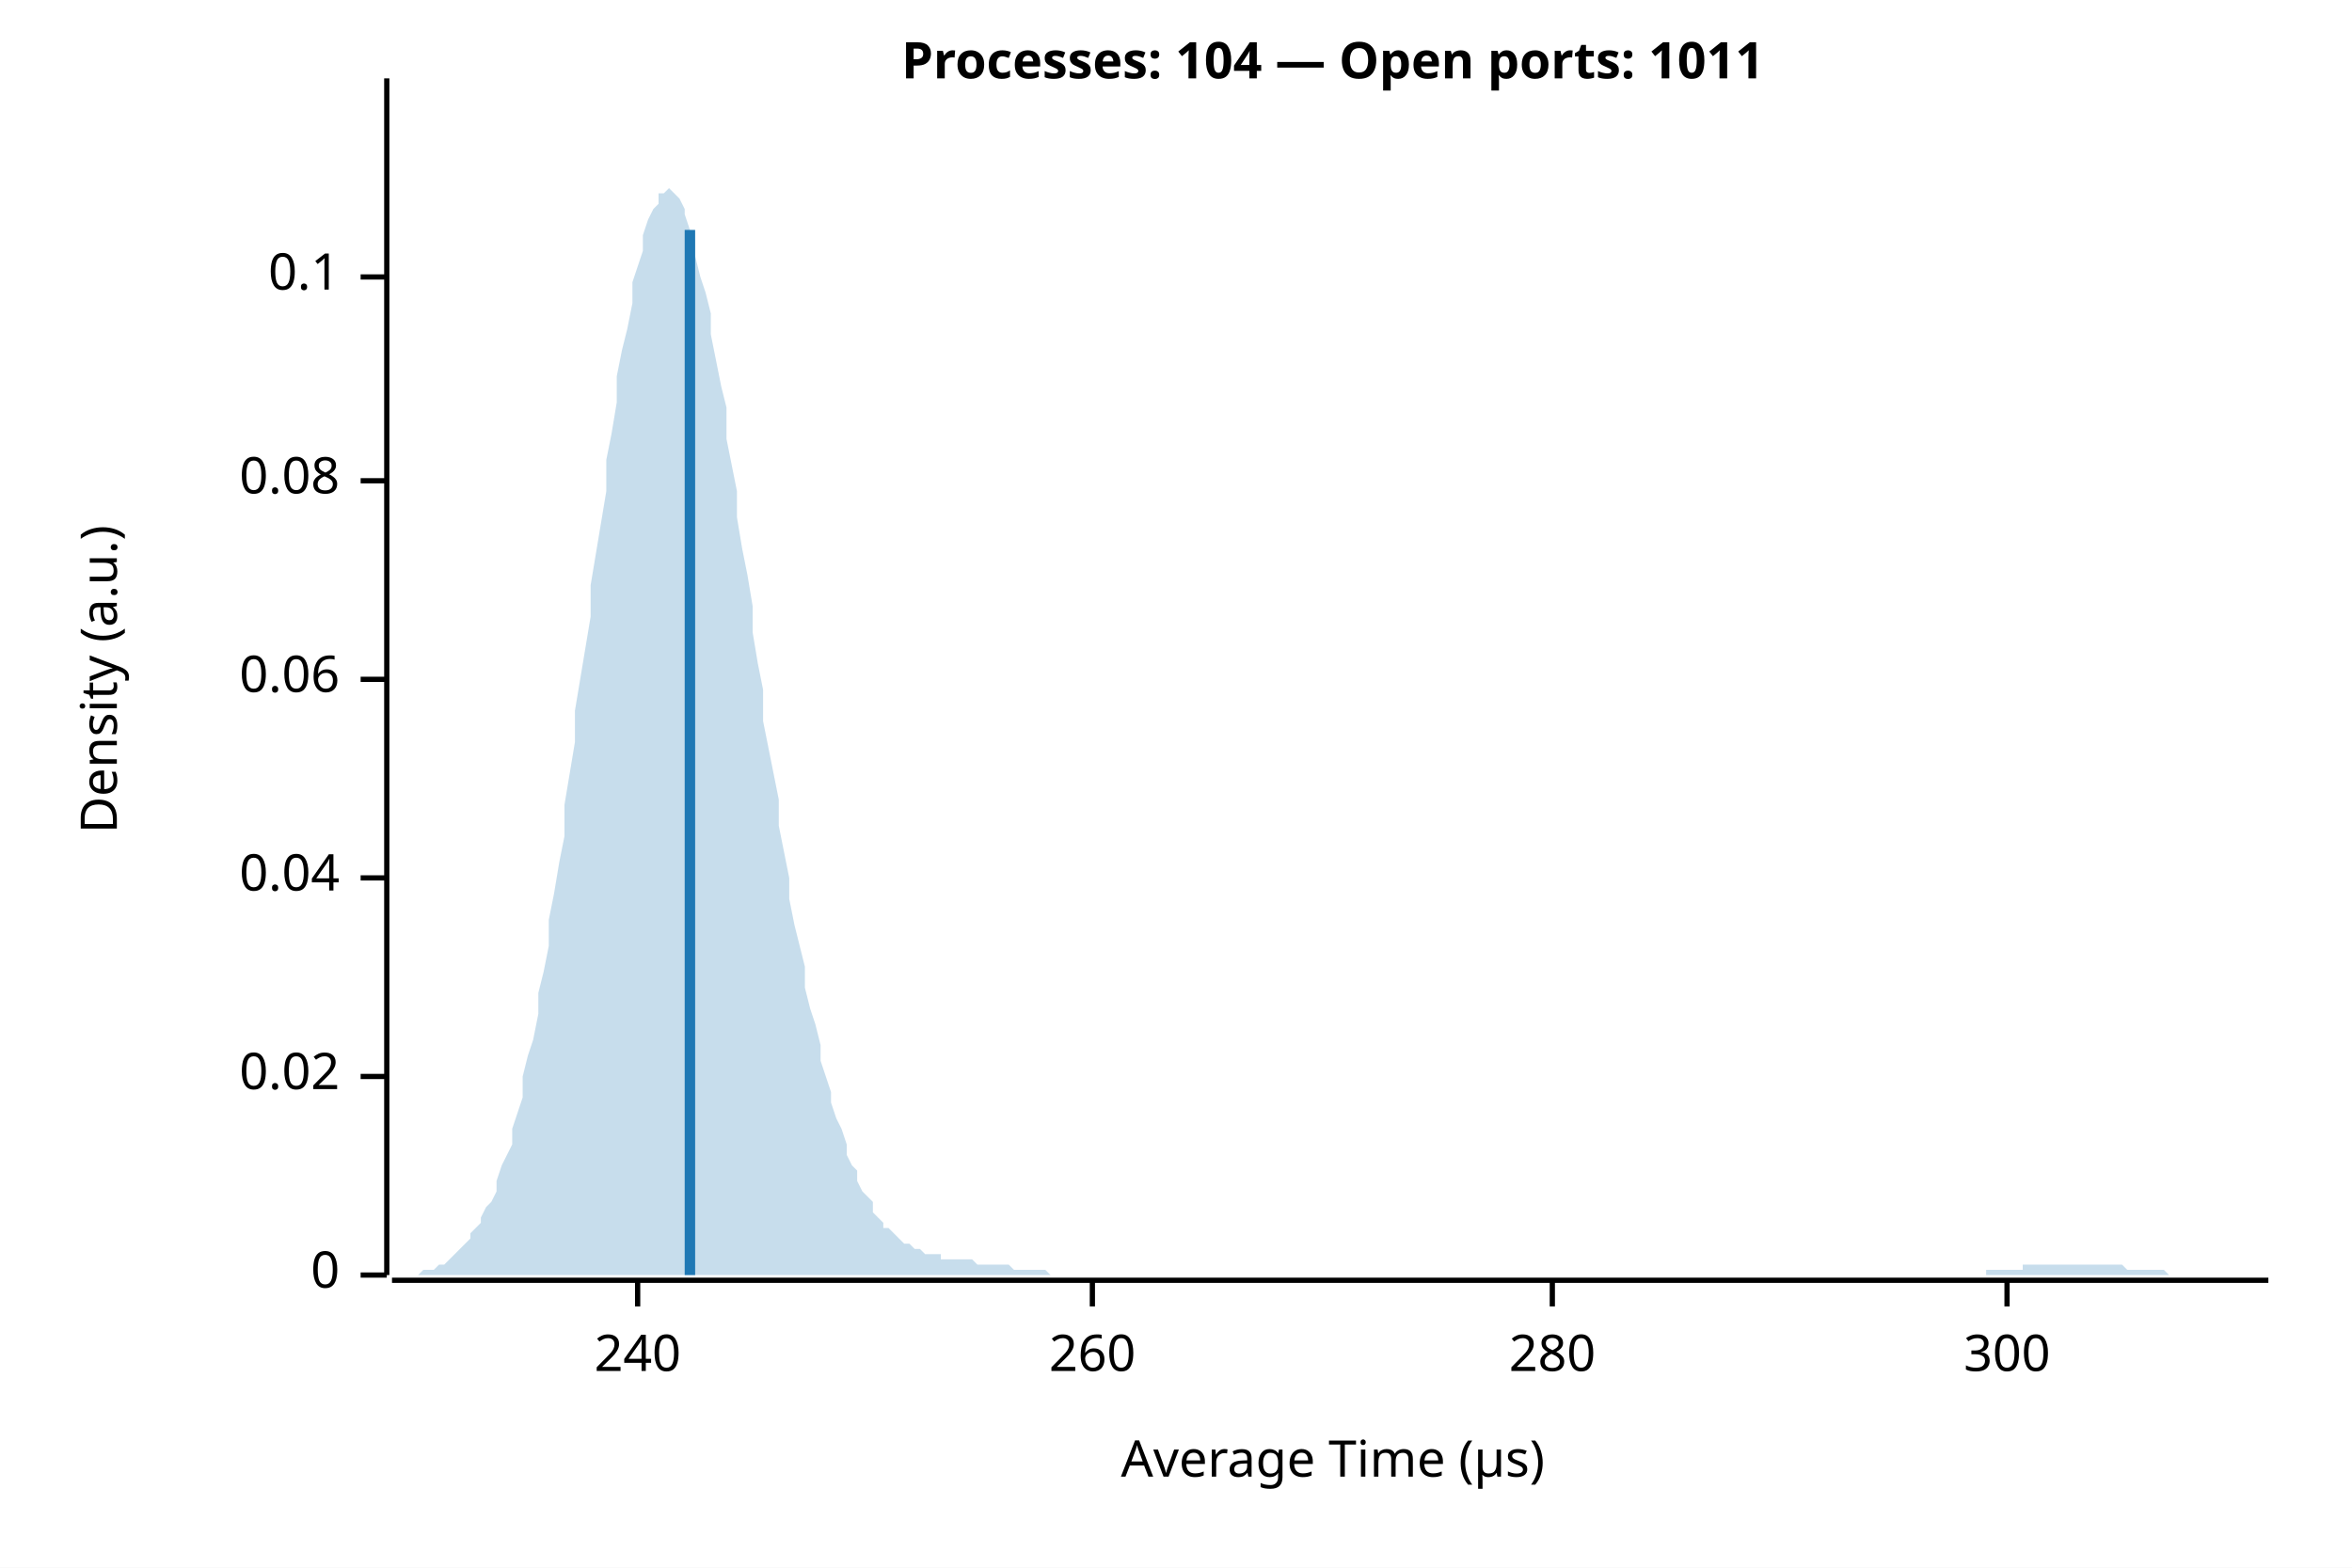
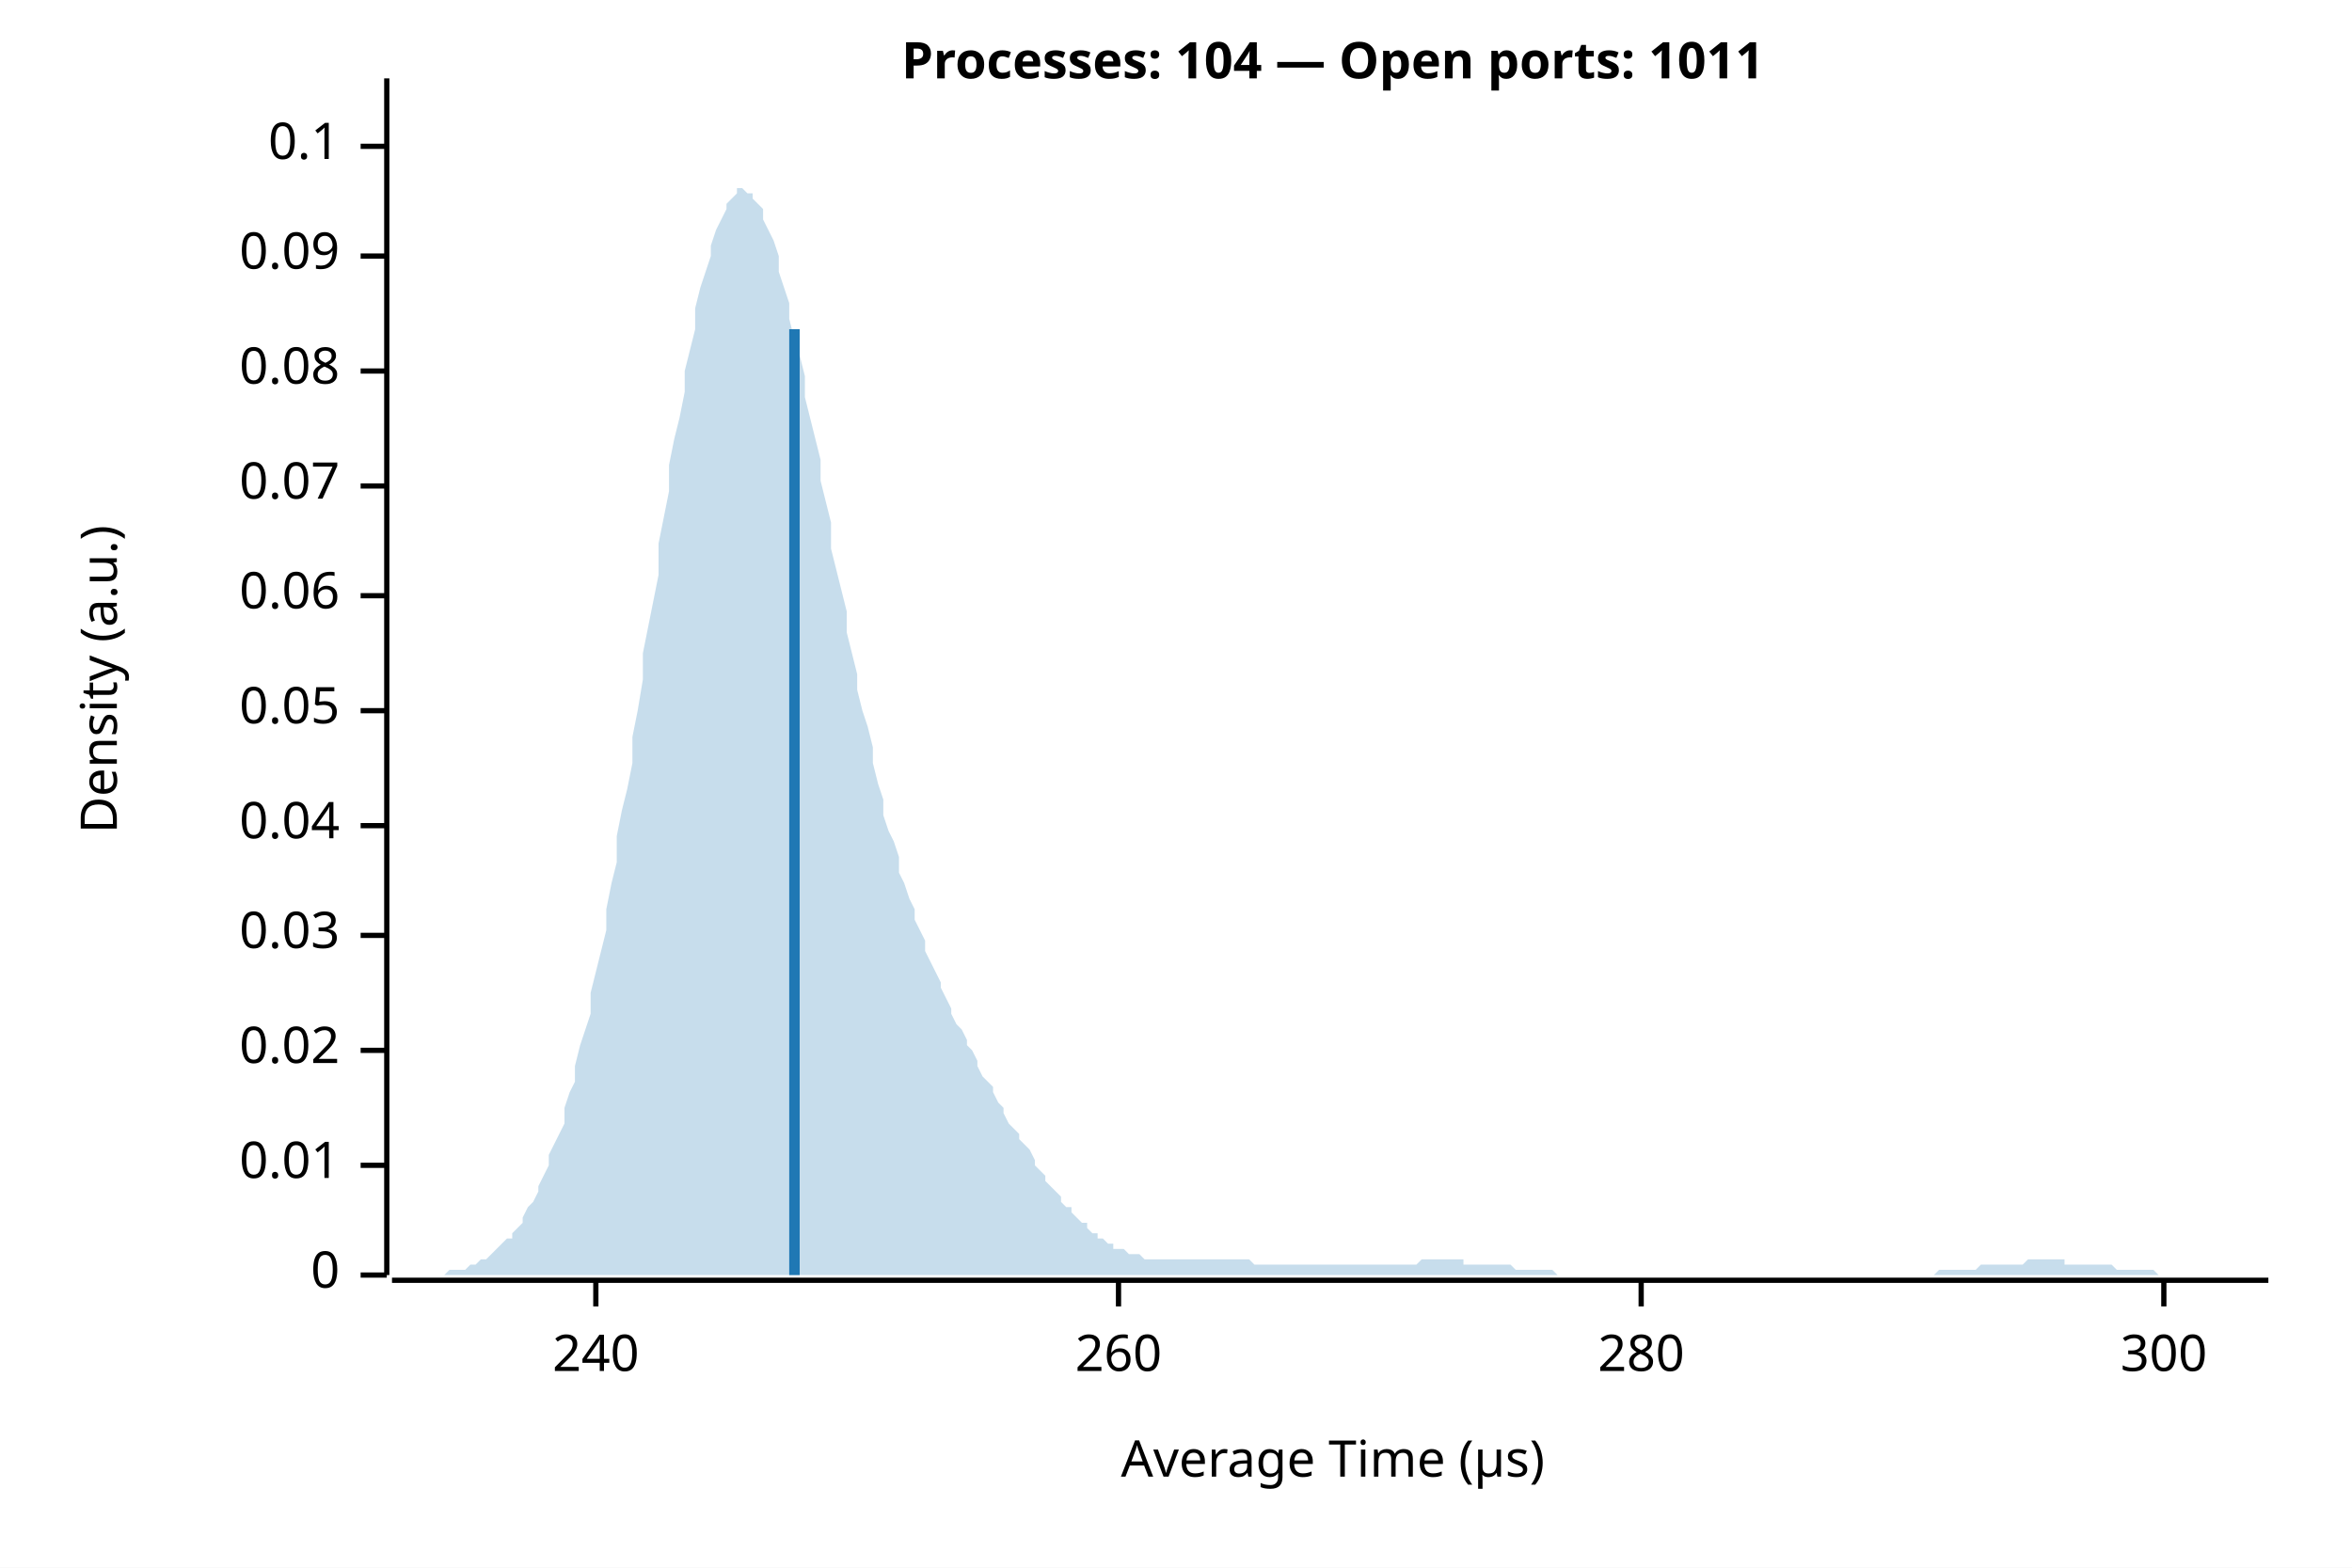
<svg xmlns="http://www.w3.org/2000/svg" width="450" height="300" viewBox="0 0 450 300">
  <rect width="100%" height="100%" fill="white" />
  <text x="255" y="15" font-weight="bold" text-anchor="middle" font-family="sans-serif" font-size="9.677" opacity="1" fill="#000000">Processes: 104 — Open ports: 1011</text>
  <text x="15" y="130" dy="0.76em" text-anchor="middle" font-family="sans-serif" font-size="9.677" opacity="1" fill="#000000" transform="rotate(270, 15, 130)">
Density (a.u.)
</text>
  <text x="255" y="285" dy="-0.5ex" text-anchor="middle" font-family="sans-serif" font-size="9.677" opacity="1" fill="#000000">
Average Time (µs)
</text>
  <polyline fill="none" opacity="1" stroke="#000000" stroke-width="1" points="74,15 74,244 " />
  <text x="65" y="244" dy="0.5ex" text-anchor="end" font-family="sans-serif" font-size="9.677" opacity="1" fill="#000000">
0
</text>
  <polyline fill="none" opacity="1" stroke="#000000" stroke-width="1" points="69,244 74,244 " />
-   <text x="65" y="206" dy="0.5ex" text-anchor="end" font-family="sans-serif" font-size="9.677" opacity="1" fill="#000000">
+   <text x="65" y="223" dy="0.5ex" text-anchor="end" font-family="sans-serif" font-size="9.677" opacity="1" fill="#000000">
+ 0.01
+ </text>
+   <polyline fill="none" opacity="1" stroke="#000000" stroke-width="1" points="69,223 74,223 " />
+   <text x="65" y="201" dy="0.5ex" text-anchor="end" font-family="sans-serif" font-size="9.677" opacity="1" fill="#000000">
0.02
</text>
-   <polyline fill="none" opacity="1" stroke="#000000" stroke-width="1" points="69,206 74,206 " />
-   <text x="65" y="168" dy="0.5ex" text-anchor="end" font-family="sans-serif" font-size="9.677" opacity="1" fill="#000000">
+   <polyline fill="none" opacity="1" stroke="#000000" stroke-width="1" points="69,201 74,201 " />
+   <text x="65" y="179" dy="0.5ex" text-anchor="end" font-family="sans-serif" font-size="9.677" opacity="1" fill="#000000">
+ 0.03
+ </text>
+   <polyline fill="none" opacity="1" stroke="#000000" stroke-width="1" points="69,179 74,179 " />
+   <text x="65" y="158" dy="0.5ex" text-anchor="end" font-family="sans-serif" font-size="9.677" opacity="1" fill="#000000">
0.04
</text>
-   <polyline fill="none" opacity="1" stroke="#000000" stroke-width="1" points="69,168 74,168 " />
-   <text x="65" y="130" dy="0.5ex" text-anchor="end" font-family="sans-serif" font-size="9.677" opacity="1" fill="#000000">
+   <polyline fill="none" opacity="1" stroke="#000000" stroke-width="1" points="69,158 74,158 " />
+   <text x="65" y="136" dy="0.5ex" text-anchor="end" font-family="sans-serif" font-size="9.677" opacity="1" fill="#000000">
+ 0.05
+ </text>
+   <polyline fill="none" opacity="1" stroke="#000000" stroke-width="1" points="69,136 74,136 " />
+   <text x="65" y="114" dy="0.5ex" text-anchor="end" font-family="sans-serif" font-size="9.677" opacity="1" fill="#000000">
0.06
</text>
-   <polyline fill="none" opacity="1" stroke="#000000" stroke-width="1" points="69,130 74,130 " />
-   <text x="65" y="92" dy="0.5ex" text-anchor="end" font-family="sans-serif" font-size="9.677" opacity="1" fill="#000000">
+   <polyline fill="none" opacity="1" stroke="#000000" stroke-width="1" points="69,114 74,114 " />
+   <text x="65" y="93" dy="0.5ex" text-anchor="end" font-family="sans-serif" font-size="9.677" opacity="1" fill="#000000">
+ 0.07
+ </text>
+   <polyline fill="none" opacity="1" stroke="#000000" stroke-width="1" points="69,93 74,93 " />
+   <text x="65" y="71" dy="0.5ex" text-anchor="end" font-family="sans-serif" font-size="9.677" opacity="1" fill="#000000">
0.08
</text>
-   <polyline fill="none" opacity="1" stroke="#000000" stroke-width="1" points="69,92 74,92 " />
-   <text x="65" y="53" dy="0.5ex" text-anchor="end" font-family="sans-serif" font-size="9.677" opacity="1" fill="#000000">
+   <polyline fill="none" opacity="1" stroke="#000000" stroke-width="1" points="69,71 74,71 " />
+   <text x="65" y="49" dy="0.5ex" text-anchor="end" font-family="sans-serif" font-size="9.677" opacity="1" fill="#000000">
+ 0.09
+ </text>
+   <polyline fill="none" opacity="1" stroke="#000000" stroke-width="1" points="69,49 74,49 " />
+   <text x="65" y="28" dy="0.5ex" text-anchor="end" font-family="sans-serif" font-size="9.677" opacity="1" fill="#000000">
0.1
</text>
-   <polyline fill="none" opacity="1" stroke="#000000" stroke-width="1" points="69,53 74,53 " />
+   <polyline fill="none" opacity="1" stroke="#000000" stroke-width="1" points="69,28 74,28 " />
  <polyline fill="none" opacity="1" stroke="#000000" stroke-width="1" points="75,245 434,245 " />
-   <text x="122" y="255" dy="0.76em" text-anchor="middle" font-family="sans-serif" font-size="9.677" opacity="1" fill="#000000">
+   <text x="114" y="255" dy="0.76em" text-anchor="middle" font-family="sans-serif" font-size="9.677" opacity="1" fill="#000000">
240
</text>
-   <polyline fill="none" opacity="1" stroke="#000000" stroke-width="1" points="122,245 122,250 " />
-   <text x="209" y="255" dy="0.76em" text-anchor="middle" font-family="sans-serif" font-size="9.677" opacity="1" fill="#000000">
+   <polyline fill="none" opacity="1" stroke="#000000" stroke-width="1" points="114,245 114,250 " />
+   <text x="214" y="255" dy="0.76em" text-anchor="middle" font-family="sans-serif" font-size="9.677" opacity="1" fill="#000000">
260
</text>
-   <polyline fill="none" opacity="1" stroke="#000000" stroke-width="1" points="209,245 209,250 " />
-   <text x="297" y="255" dy="0.76em" text-anchor="middle" font-family="sans-serif" font-size="9.677" opacity="1" fill="#000000">
+   <polyline fill="none" opacity="1" stroke="#000000" stroke-width="1" points="214,245 214,250 " />
+   <text x="314" y="255" dy="0.76em" text-anchor="middle" font-family="sans-serif" font-size="9.677" opacity="1" fill="#000000">
280
</text>
-   <polyline fill="none" opacity="1" stroke="#000000" stroke-width="1" points="297,245 297,250 " />
-   <text x="384" y="255" dy="0.76em" text-anchor="middle" font-family="sans-serif" font-size="9.677" opacity="1" fill="#000000">
+   <polyline fill="none" opacity="1" stroke="#000000" stroke-width="1" points="314,245 314,250 " />
+   <text x="414" y="255" dy="0.76em" text-anchor="middle" font-family="sans-serif" font-size="9.677" opacity="1" fill="#000000">
300
</text>
-   <polyline fill="none" opacity="1" stroke="#000000" stroke-width="1" points="384,245 384,250 " />
-   <polygon opacity="0.25" fill="#1F78B4" points="75,244 75,244 76,244 77,244 77,244 78,244 79,244 80,244 80,244 81,243 82,243 82,243 83,243 84,242 85,242 85,242 86,241 87,240 87,240 88,239 89,238 90,237 90,236 91,235 92,234 92,233 93,231 94,230 95,228 95,226 96,223 97,221 98,219 98,216 99,213 100,210 100,206 101,202 102,199 103,194 103,190 104,186 105,181 105,176 106,171 107,165 108,160 108,154 109,148 110,142 110,136 111,130 112,124 113,118 113,112 114,106 115,100 116,94 116,88 117,83 118,77 118,72 119,67 120,63 121,58 121,54 122,51 123,48 123,45 124,42 125,40 126,39 126,37 127,37 128,36 128,36 129,37 130,38 131,40 131,41 132,44 133,46 133,49 134,53 135,56 136,60 136,64 137,69 138,74 139,78 139,84 140,89 141,94 141,99 142,105 143,110 144,116 144,121 145,127 146,132 146,138 147,143 148,148 149,153 149,158 150,163 151,168 151,172 152,177 153,181 154,185 154,189 155,193 156,196 157,200 157,203 158,206 159,209 159,211 160,214 161,216 162,219 162,221 163,223 164,224 164,226 165,228 166,229 167,230 167,232 168,233 169,234 169,235 170,235 171,236 172,237 172,237 173,238 174,238 175,239 175,239 176,239 177,240 177,240 178,240 179,240 180,240 180,241 181,241 182,241 182,241 183,241 184,241 185,241 185,241 186,241 187,242 187,242 188,242 189,242 190,242 190,242 191,242 192,242 192,242 193,242 194,243 195,243 195,243 196,243 197,243 198,243 198,243 199,243 200,243 200,243 201,244 202,244 203,244 203,244 204,244 205,244 205,244 206,244 207,244 208,244 208,244 209,244 210,244 210,244 211,244 212,244 213,244 213,244 214,244 215,244 216,244 216,244 217,244 218,244 218,244 219,244 220,244 221,244 221,244 222,244 223,244 223,244 224,244 225,244 226,244 226,244 227,244 228,244 228,244 229,244 230,244 231,244 231,244 232,244 233,244 233,244 234,244 235,244 236,244 236,244 237,244 238,244 239,244 239,244 240,244 241,244 241,244 242,244 243,244 244,244 244,244 245,244 246,244 246,244 247,244 248,244 249,244 249,244 250,244 251,244 251,244 252,244 253,244 254,244 254,244 255,244 256,244 257,244 257,244 258,244 259,244 259,244 260,244 261,244 262,244 262,244 263,244 264,244 264,244 265,244 266,244 267,244 267,244 268,244 269,244 269,244 270,244 271,244 272,244 272,244 273,244 274,244 275,244 275,244 276,244 277,244 277,244 278,244 279,244 280,244 280,244 281,244 282,244 282,244 283,244 284,244 285,244 285,244 286,244 287,244 287,244 288,244 289,244 290,244 290,244 291,244 292,244 292,244 293,244 294,244 295,244 295,244 296,244 297,244 298,244 298,244 299,244 300,244 300,244 301,244 302,244 303,244 303,244 304,244 305,244 305,244 306,244 307,244 308,244 308,244 309,244 310,244 310,244 311,244 312,244 313,244 313,244 314,244 315,244 316,244 316,244 317,244 318,244 318,244 319,244 320,244 321,244 321,244 322,244 323,244 323,244 324,244 325,244 326,244 326,244 327,244 328,244 328,244 329,244 330,244 331,244 331,244 332,244 333,244 333,244 334,244 335,244 336,244 336,244 337,244 338,244 339,244 339,244 340,244 341,244 341,244 342,244 343,244 344,244 344,244 345,244 346,244 346,244 347,244 348,244 349,244 349,244 350,244 351,244 351,244 352,244 353,244 354,244 354,244 355,244 356,244 357,244 357,244 358,244 359,244 359,244 360,244 361,244 362,244 362,244 363,244 364,244 364,244 365,244 366,244 367,244 367,244 368,244 369,244 369,244 370,244 371,244 372,244 372,244 373,244 374,244 375,244 375,244 376,244 377,244 377,244 378,244 379,244 380,244 380,243 381,243 382,243 382,243 383,243 384,243 385,243 385,243 386,243 387,243 387,242 388,242 389,242 390,242 390,242 391,242 392,242 392,242 393,242 394,242 395,242 395,242 396,242 397,242 398,242 398,242 399,242 400,242 400,242 401,242 402,242 403,242 403,242 404,242 405,242 405,242 406,242 407,243 408,243 408,243 409,243 410,243 410,243 411,243 412,243 413,243 413,243 414,243 415,244 416,244 416,244 417,244 418,244 418,244 419,244 420,244 421,244 421,244 422,244 423,244 423,244 424,244 425,244 426,244 426,244 427,244 428,244 428,244 429,244 430,244 431,244 431,244 432,244 433,244 434,244 434,244 75,244 " />
-   <polyline fill="none" opacity="1" stroke="#1F78B4" stroke-width="2" points="132,244 132,44 " />
+   <polyline fill="none" opacity="1" stroke="#000000" stroke-width="1" points="414,245 414,250 " />
+   <polygon opacity="0.25" fill="#1F78B4" points="75,244 75,244 76,244 77,244 77,244 78,244 79,244 80,244 80,244 81,244 82,244 82,244 83,244 84,244 85,244 85,244 86,243 87,243 87,243 88,243 89,243 90,242 90,242 91,242 92,241 92,241 93,241 94,240 95,239 95,239 96,238 97,237 98,237 98,236 99,235 100,234 100,233 101,231 102,230 103,228 103,227 104,225 105,223 105,221 106,219 107,217 108,215 108,212 109,209 110,207 110,204 111,200 112,197 113,194 113,190 114,186 115,182 116,178 116,174 117,169 118,165 118,160 119,155 120,151 121,146 121,141 122,136 123,130 123,125 124,120 125,115 126,110 126,104 127,99 128,94 128,89 129,84 130,80 131,75 131,71 132,67 133,63 133,59 134,55 135,52 136,49 136,47 137,44 138,42 139,40 139,39 140,38 141,37 141,36 142,36 143,37 144,37 144,38 145,39 146,40 146,42 147,44 148,46 149,49 149,52 150,55 151,58 151,61 152,65 153,68 154,72 154,76 155,80 156,84 157,88 157,92 158,96 159,100 159,105 160,109 161,113 162,117 162,121 163,125 164,129 164,132 165,136 166,139 167,143 167,146 168,150 169,153 169,156 170,159 171,161 172,164 172,167 173,169 174,172 175,174 175,176 176,178 177,180 177,182 178,184 179,186 180,188 180,189 181,191 182,193 182,194 183,196 184,197 185,199 185,200 186,201 187,203 187,204 188,206 189,207 190,208 190,209 191,211 192,212 192,213 193,215 194,216 195,217 195,218 196,219 197,220 198,222 198,223 199,224 200,225 200,226 201,227 202,228 203,229 203,230 204,231 205,231 205,232 206,233 207,234 208,234 208,235 209,236 210,236 210,237 211,237 212,238 213,238 213,239 214,239 215,239 216,240 216,240 217,240 218,240 218,240 219,241 220,241 221,241 221,241 222,241 223,241 223,241 224,241 225,241 226,241 226,241 227,241 228,241 228,241 229,241 230,241 231,241 231,241 232,241 233,241 233,241 234,241 235,241 236,241 236,241 237,241 238,241 239,241 239,241 240,242 241,242 241,242 242,242 243,242 244,242 244,242 245,242 246,242 246,242 247,242 248,242 249,242 249,242 250,242 251,242 251,242 252,242 253,242 254,242 254,242 255,242 256,242 257,242 257,242 258,242 259,242 259,242 260,242 261,242 262,242 262,242 263,242 264,242 264,242 265,242 266,242 267,242 267,242 268,242 269,242 269,242 270,242 271,242 272,241 272,241 273,241 274,241 275,241 275,241 276,241 277,241 277,241 278,241 279,241 280,241 280,242 281,242 282,242 282,242 283,242 284,242 285,242 285,242 286,242 287,242 287,242 288,242 289,242 290,243 290,243 291,243 292,243 292,243 293,243 294,243 295,243 295,243 296,243 297,243 298,244 298,244 299,244 300,244 300,244 301,244 302,244 303,244 303,244 304,244 305,244 305,244 306,244 307,244 308,244 308,244 309,244 310,244 310,244 311,244 312,244 313,244 313,244 314,244 315,244 316,244 316,244 317,244 318,244 318,244 319,244 320,244 321,244 321,244 322,244 323,244 323,244 324,244 325,244 326,244 326,244 327,244 328,244 328,244 329,244 330,244 331,244 331,244 332,244 333,244 333,244 334,244 335,244 336,244 336,244 337,244 338,244 339,244 339,244 340,244 341,244 341,244 342,244 343,244 344,244 344,244 345,244 346,244 346,244 347,244 348,244 349,244 349,244 350,244 351,244 351,244 352,244 353,244 354,244 354,244 355,244 356,244 357,244 357,244 358,244 359,244 359,244 360,244 361,244 362,244 362,244 363,244 364,244 364,244 365,244 366,244 367,244 367,244 368,244 369,244 369,244 370,244 371,243 372,243 372,243 373,243 374,243 375,243 375,243 376,243 377,243 377,243 378,243 379,242 380,242 380,242 381,242 382,242 382,242 383,242 384,242 385,242 385,242 386,242 387,242 387,242 388,241 389,241 390,241 390,241 391,241 392,241 392,241 393,241 394,241 395,241 395,242 396,242 397,242 398,242 398,242 399,242 400,242 400,242 401,242 402,242 403,242 403,242 404,242 405,243 405,243 406,243 407,243 408,243 408,243 409,243 410,243 410,243 411,243 412,243 413,244 413,244 414,244 415,244 416,244 416,244 417,244 418,244 418,244 419,244 420,244 421,244 421,244 422,244 423,244 423,244 424,244 425,244 426,244 426,244 427,244 428,244 428,244 429,244 430,244 431,244 431,244 432,244 433,244 434,244 434,244 75,244 " />
+   <polyline fill="none" opacity="1" stroke="#1F78B4" stroke-width="2" points="152,244 152,63 " />
</svg>
